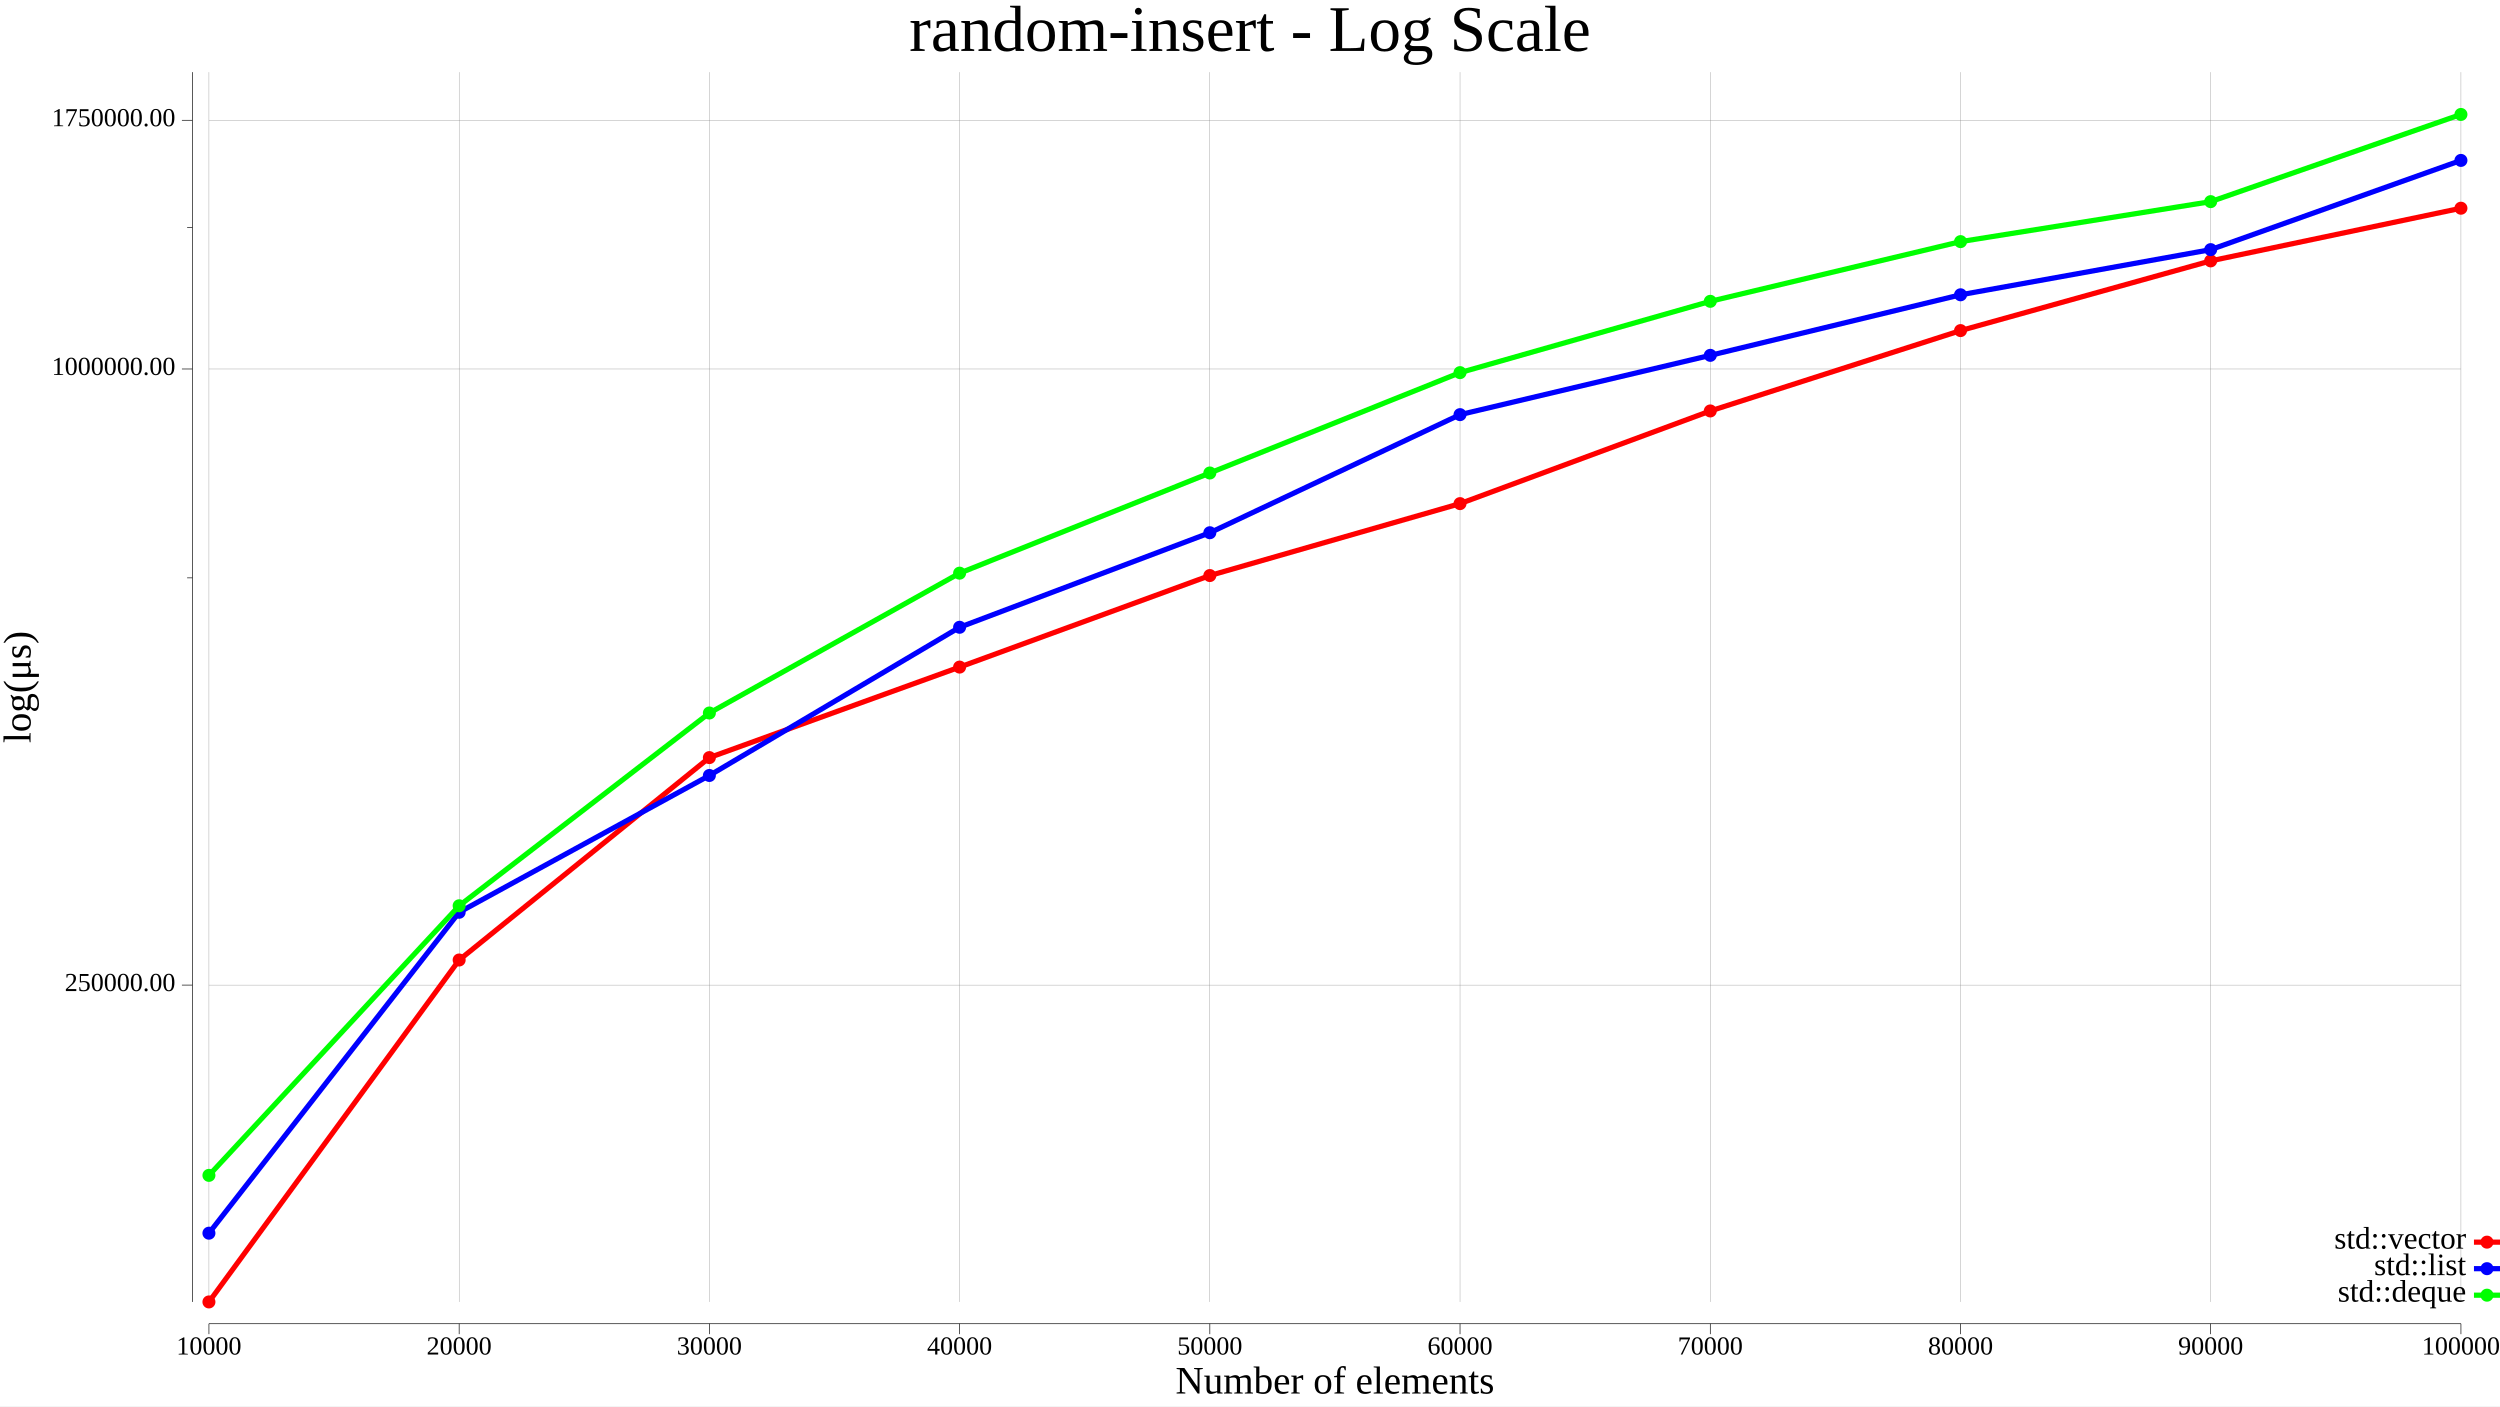
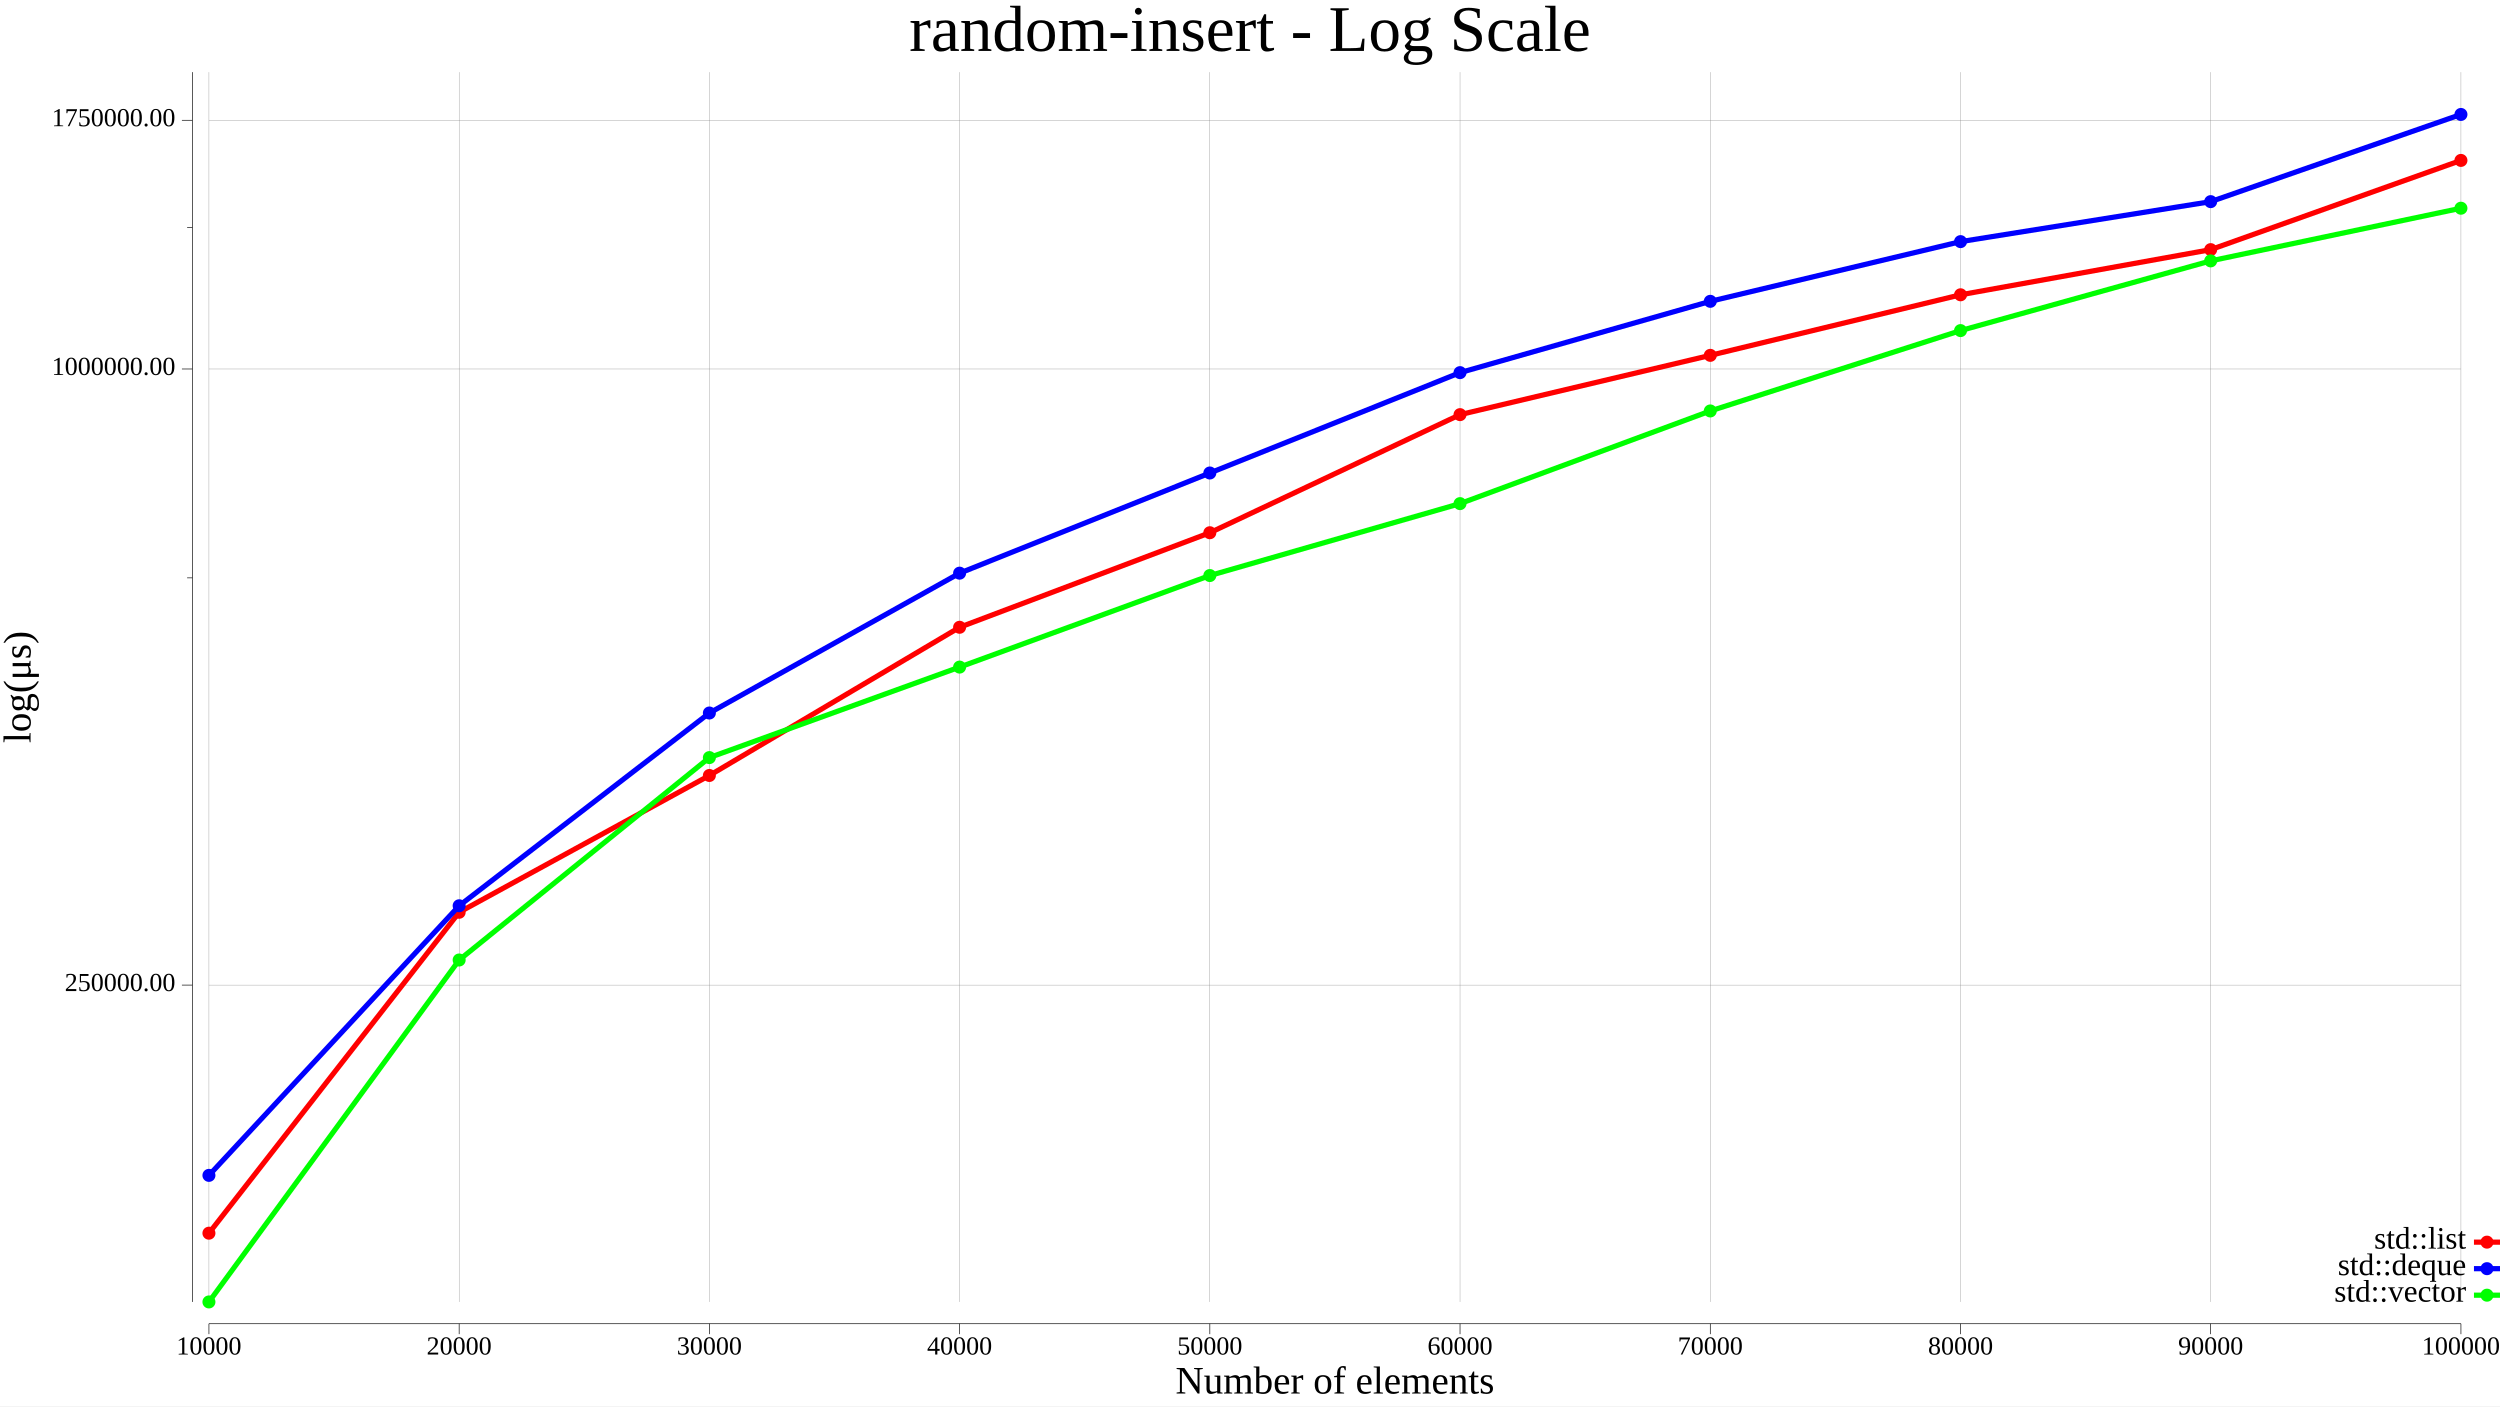
<svg xmlns="http://www.w3.org/2000/svg" width="1920pt" height="1080pt" viewBox="0 0 1920 1080">
  <g transform="scale(1, -1) translate(0, -1080)">
    <path d="M0,0L1920,0L1920,1080L0,1080Z" style="fill:#FFFFFF" />
    <text x="698.28" y="-1040.9" transform="scale(1, -1)" style="font-family:Liberation Serif;font-variant:normal;font-weight:normal;font-style:normal;font-size:50px">random-insert - Log Scale</text>
    <text x="902.77" y="-9.756" transform="scale(1, -1)" style="font-family:Liberation Serif;font-variant:normal;font-weight:normal;font-style:normal;font-size:30px">Number of elements</text>
    <text x="135.46" y="-39.727" transform="scale(1, -1)" style="font-family:Liberation Serif;font-variant:normal;font-weight:normal;font-style:normal;font-size:20px">10000</text>
    <text x="327.63" y="-39.727" transform="scale(1, -1)" style="font-family:Liberation Serif;font-variant:normal;font-weight:normal;font-style:normal;font-size:20px">20000</text>
    <text x="519.8" y="-39.727" transform="scale(1, -1)" style="font-family:Liberation Serif;font-variant:normal;font-weight:normal;font-style:normal;font-size:20px">30000</text>
    <text x="711.97" y="-39.727" transform="scale(1, -1)" style="font-family:Liberation Serif;font-variant:normal;font-weight:normal;font-style:normal;font-size:20px">40000</text>
    <text x="904.15" y="-39.727" transform="scale(1, -1)" style="font-family:Liberation Serif;font-variant:normal;font-weight:normal;font-style:normal;font-size:20px">50000</text>
    <text x="1096.3" y="-39.727" transform="scale(1, -1)" style="font-family:Liberation Serif;font-variant:normal;font-weight:normal;font-style:normal;font-size:20px">60000</text>
    <text x="1288.5" y="-39.727" transform="scale(1, -1)" style="font-family:Liberation Serif;font-variant:normal;font-weight:normal;font-style:normal;font-size:20px">70000</text>
    <text x="1480.7" y="-39.727" transform="scale(1, -1)" style="font-family:Liberation Serif;font-variant:normal;font-weight:normal;font-style:normal;font-size:20px">80000</text>
    <text x="1672.8" y="-39.727" transform="scale(1, -1)" style="font-family:Liberation Serif;font-variant:normal;font-weight:normal;font-style:normal;font-size:20px">90000</text>
    <text x="1860" y="-39.727" transform="scale(1, -1)" style="font-family:Liberation Serif;font-variant:normal;font-weight:normal;font-style:normal;font-size:20px">100000</text>
    <path d="M160.46,55.371L160.46,63.371" style="fill:none;stroke:#000000;stroke-width:0.5" />
    <path d="M352.63,55.371L352.63,63.371" style="fill:none;stroke:#000000;stroke-width:0.5" />
    <path d="M544.8,55.371L544.8,63.371" style="fill:none;stroke:#000000;stroke-width:0.5" />
    <path d="M736.97,55.371L736.97,63.371" style="fill:none;stroke:#000000;stroke-width:0.5" />
    <path d="M929.15,55.371L929.15,63.371" style="fill:none;stroke:#000000;stroke-width:0.5" />
    <path d="M1121.3,55.371L1121.3,63.371" style="fill:none;stroke:#000000;stroke-width:0.5" />
    <path d="M1313.5,55.371L1313.5,63.371" style="fill:none;stroke:#000000;stroke-width:0.5" />
    <path d="M1505.7,55.371L1505.7,63.371" style="fill:none;stroke:#000000;stroke-width:0.5" />
    <path d="M1697.8,55.371L1697.8,63.371" style="fill:none;stroke:#000000;stroke-width:0.5" />
    <path d="M1890,55.371L1890,63.371" style="fill:none;stroke:#000000;stroke-width:0.5" />
    <path d="M160.46,63.371L1890,63.371" style="fill:none;stroke:#000000;stroke-width:0.5" />
    <g transform="rotate(90)">
      <text x="509.33" y="23.467" transform="scale(1, -1)" style="font-family:Liberation Serif;font-variant:normal;font-weight:normal;font-style:normal;font-size:30px">log(μs)</text>
    </g>
    <text x="49.712" y="-318.88" transform="scale(1, -1)" style="font-family:Liberation Serif;font-variant:normal;font-weight:normal;font-style:normal;font-size:20px">250000.00</text>
    <text x="39.712" y="-792.05" transform="scale(1, -1)" style="font-family:Liberation Serif;font-variant:normal;font-weight:normal;font-style:normal;font-size:20px">1000000.00</text>
    <text x="39.712" y="-983.06" transform="scale(1, -1)" style="font-family:Liberation Serif;font-variant:normal;font-weight:normal;font-style:normal;font-size:20px">1750000.00</text>
    <path d="M139.71,323.45L147.71,323.45" style="fill:none;stroke:#000000;stroke-width:0.5" />
    <path d="M139.71,796.62L147.71,796.62" style="fill:none;stroke:#000000;stroke-width:0.5" />
    <path d="M139.71,987.63L147.71,987.63" style="fill:none;stroke:#000000;stroke-width:0.5" />
    <path d="M143.71,636.2L147.71,636.2" style="fill:none;stroke:#000000;stroke-width:0.5" />
    <path d="M143.71,905.32L147.71,905.32" style="fill:none;stroke:#000000;stroke-width:0.5" />
    <path d="M147.71,80.11L147.71,1024.6" style="fill:none;stroke:#000000;stroke-width:0.5" />
    <path d="M160.46,80.11L160.46,1024.6" style="fill:none;stroke:#808080;stroke-width:0.25" />
    <path d="M352.63,80.11L352.63,1024.6" style="fill:none;stroke:#808080;stroke-width:0.25" />
    <path d="M544.8,80.11L544.8,1024.6" style="fill:none;stroke:#808080;stroke-width:0.25" />
    <path d="M736.97,80.11L736.97,1024.6" style="fill:none;stroke:#808080;stroke-width:0.25" />
    <path d="M929.15,80.11L929.15,1024.6" style="fill:none;stroke:#808080;stroke-width:0.25" />
    <path d="M1121.3,80.11L1121.3,1024.6" style="fill:none;stroke:#808080;stroke-width:0.25" />
    <path d="M1313.5,80.11L1313.5,1024.6" style="fill:none;stroke:#808080;stroke-width:0.25" />
    <path d="M1505.7,80.11L1505.7,1024.6" style="fill:none;stroke:#808080;stroke-width:0.25" />
    <path d="M1697.8,80.11L1697.8,1024.6" style="fill:none;stroke:#808080;stroke-width:0.25" />
    <path d="M1890,80.11L1890,1024.6" style="fill:none;stroke:#808080;stroke-width:0.25" />
    <path d="M160.46,323.45L1890,323.45" style="fill:none;stroke:#808080;stroke-width:0.25" />
    <path d="M160.46,796.62L1890,796.62" style="fill:none;stroke:#808080;stroke-width:0.25" />
    <path d="M160.46,987.63L1890,987.63" style="fill:none;stroke:#808080;stroke-width:0.25" />
-     <path d="M160.46,80.11L352.63,342.72L544.8,498.17L736.97,567.67L929.15,637.98L1121.3,693.22L1313.5,764.39L1505.7,826.1L1697.8,879.64L1890,920.09" style="fill:none;stroke:#FF0000;stroke-width:4" />
-     <path d="M165.46,80.11A5,5 0 1 1 155.46,80.11A5,5 0 1 1 165.46,80.11Z" style="fill:#FF0000" />
-     <path d="M357.63,342.72A5,5 0 1 1 347.63,342.72A5,5 0 1 1 357.63,342.72Z" style="fill:#FF0000" />
-     <path d="M549.8,498.17A5,5 0 1 1 539.8,498.17A5,5 0 1 1 549.8,498.17Z" style="fill:#FF0000" />
-     <path d="M741.97,567.67A5,5 0 1 1 731.97,567.67A5,5 0 1 1 741.97,567.67Z" style="fill:#FF0000" />
-     <path d="M934.15,637.98A5,5 0 1 1 924.15,637.98A5,5 0 1 1 934.15,637.98Z" style="fill:#FF0000" />
-     <path d="M1126.3,693.22A5,5 0 1 1 1116.3,693.22A5,5 0 1 1 1126.3,693.22Z" style="fill:#FF0000" />
-     <path d="M1318.5,764.39A5,5 0 1 1 1308.5,764.39A5,5 0 1 1 1318.5,764.39Z" style="fill:#FF0000" />
-     <path d="M1510.7,826.1A5,5 0 1 1 1500.7,826.1A5,5 0 1 1 1510.7,826.1Z" style="fill:#FF0000" />
-     <path d="M1702.8,879.64A5,5 0 1 1 1692.8,879.64A5,5 0 1 1 1702.8,879.64Z" style="fill:#FF0000" />
-     <path d="M1895,920.09A5,5 0 1 1 1885,920.09A5,5 0 1 1 1895,920.09Z" style="fill:#FF0000" />
-     <path d="M160.46,132.91L352.63,379.37L544.8,484.43L736.97,598.25L929.15,670.86L1121.3,761.56L1313.5,807.09L1505.7,853.6L1697.8,888.28L1890,956.8" style="fill:none;stroke:#0000FF;stroke-width:4" />
-     <path d="M165.46,132.91A5,5 0 1 1 155.46,132.91A5,5 0 1 1 165.46,132.91Z" style="fill:#0000FF" />
-     <path d="M357.63,379.37A5,5 0 1 1 347.63,379.37A5,5 0 1 1 357.63,379.37Z" style="fill:#0000FF" />
-     <path d="M549.8,484.43A5,5 0 1 1 539.8,484.43A5,5 0 1 1 549.8,484.43Z" style="fill:#0000FF" />
-     <path d="M741.97,598.25A5,5 0 1 1 731.97,598.25A5,5 0 1 1 741.97,598.25Z" style="fill:#0000FF" />
-     <path d="M934.15,670.86A5,5 0 1 1 924.15,670.86A5,5 0 1 1 934.15,670.86Z" style="fill:#0000FF" />
-     <path d="M1126.3,761.56A5,5 0 1 1 1116.3,761.56A5,5 0 1 1 1126.3,761.56Z" style="fill:#0000FF" />
-     <path d="M1318.5,807.09A5,5 0 1 1 1308.5,807.09A5,5 0 1 1 1318.5,807.09Z" style="fill:#0000FF" />
-     <path d="M1510.7,853.6A5,5 0 1 1 1500.7,853.6A5,5 0 1 1 1510.7,853.6Z" style="fill:#0000FF" />
-     <path d="M1702.8,888.28A5,5 0 1 1 1692.8,888.28A5,5 0 1 1 1702.8,888.28Z" style="fill:#0000FF" />
-     <path d="M1895,956.8A5,5 0 1 1 1885,956.8A5,5 0 1 1 1895,956.8Z" style="fill:#0000FF" />
-     <path d="M160.46,177.31L352.63,384.37L544.8,532.41L736.97,639.81L929.15,716.74L1121.3,793.82L1313.5,848.58L1505.7,894.43L1697.8,925.14L1890,992.1" style="fill:none;stroke:#00FF00;stroke-width:4" />
-     <path d="M165.46,177.31A5,5 0 1 1 155.46,177.31A5,5 0 1 1 165.46,177.31Z" style="fill:#00FF00" />
-     <path d="M357.63,384.37A5,5 0 1 1 347.63,384.37A5,5 0 1 1 357.63,384.37Z" style="fill:#00FF00" />
-     <path d="M549.8,532.41A5,5 0 1 1 539.8,532.41A5,5 0 1 1 549.8,532.41Z" style="fill:#00FF00" />
-     <path d="M741.97,639.81A5,5 0 1 1 731.97,639.81A5,5 0 1 1 741.97,639.81Z" style="fill:#00FF00" />
-     <path d="M934.15,716.74A5,5 0 1 1 924.15,716.74A5,5 0 1 1 934.15,716.74Z" style="fill:#00FF00" />
-     <path d="M1126.3,793.82A5,5 0 1 1 1116.3,793.82A5,5 0 1 1 1126.3,793.82Z" style="fill:#00FF00" />
-     <path d="M1318.5,848.58A5,5 0 1 1 1308.5,848.58A5,5 0 1 1 1318.5,848.58Z" style="fill:#00FF00" />
-     <path d="M1510.7,894.43A5,5 0 1 1 1500.7,894.43A5,5 0 1 1 1510.7,894.43Z" style="fill:#00FF00" />
-     <path d="M1702.8,925.14A5,5 0 1 1 1692.8,925.14A5,5 0 1 1 1702.8,925.14Z" style="fill:#00FF00" />
-     <path d="M1895,992.1A5,5 0 1 1 1885,992.1A5,5 0 1 1 1895,992.1Z" style="fill:#00FF00" />
+     <path d="M160.46,132.91L352.63,379.37L544.8,484.43L736.97,598.25L929.15,670.86L1121.3,761.56L1313.5,807.09L1505.7,853.6L1697.8,888.28L1890,956.8" style="fill:none;stroke:#FF0000;stroke-width:4" />
+     <path d="M165.46,132.91A5,5 0 1 1 155.46,132.91A5,5 0 1 1 165.46,132.91Z" style="fill:#FF0000" />
+     <path d="M357.63,379.37A5,5 0 1 1 347.63,379.37A5,5 0 1 1 357.63,379.37Z" style="fill:#FF0000" />
+     <path d="M549.8,484.43A5,5 0 1 1 539.8,484.43A5,5 0 1 1 549.8,484.43Z" style="fill:#FF0000" />
+     <path d="M741.97,598.25A5,5 0 1 1 731.97,598.25A5,5 0 1 1 741.97,598.25Z" style="fill:#FF0000" />
+     <path d="M934.15,670.86A5,5 0 1 1 924.15,670.86A5,5 0 1 1 934.15,670.86Z" style="fill:#FF0000" />
+     <path d="M1126.3,761.56A5,5 0 1 1 1116.3,761.56A5,5 0 1 1 1126.3,761.56Z" style="fill:#FF0000" />
+     <path d="M1318.5,807.09A5,5 0 1 1 1308.5,807.09A5,5 0 1 1 1318.5,807.09Z" style="fill:#FF0000" />
+     <path d="M1510.7,853.6A5,5 0 1 1 1500.7,853.6A5,5 0 1 1 1510.7,853.6Z" style="fill:#FF0000" />
+     <path d="M1702.8,888.28A5,5 0 1 1 1692.8,888.28A5,5 0 1 1 1702.8,888.28Z" style="fill:#FF0000" />
+     <path d="M1895,956.8A5,5 0 1 1 1885,956.8A5,5 0 1 1 1895,956.8Z" style="fill:#FF0000" />
+     <path d="M160.46,177.31L352.63,384.37L544.8,532.41L736.97,639.81L929.15,716.74L1121.3,793.82L1313.5,848.58L1505.7,894.43L1697.8,925.14L1890,992.1" style="fill:none;stroke:#0000FF;stroke-width:4" />
+     <path d="M165.46,177.31A5,5 0 1 1 155.46,177.31A5,5 0 1 1 165.46,177.31Z" style="fill:#0000FF" />
+     <path d="M357.63,384.37A5,5 0 1 1 347.63,384.37A5,5 0 1 1 357.63,384.37Z" style="fill:#0000FF" />
+     <path d="M549.8,532.41A5,5 0 1 1 539.8,532.41A5,5 0 1 1 549.8,532.41Z" style="fill:#0000FF" />
+     <path d="M741.97,639.81A5,5 0 1 1 731.97,639.81A5,5 0 1 1 741.97,639.81Z" style="fill:#0000FF" />
+     <path d="M934.15,716.74A5,5 0 1 1 924.15,716.74A5,5 0 1 1 934.15,716.74Z" style="fill:#0000FF" />
+     <path d="M1126.3,793.82A5,5 0 1 1 1116.3,793.82A5,5 0 1 1 1126.3,793.82Z" style="fill:#0000FF" />
+     <path d="M1318.5,848.58A5,5 0 1 1 1308.5,848.58A5,5 0 1 1 1318.5,848.58Z" style="fill:#0000FF" />
+     <path d="M1510.7,894.43A5,5 0 1 1 1500.7,894.43A5,5 0 1 1 1510.7,894.43Z" style="fill:#0000FF" />
+     <path d="M1702.8,925.14A5,5 0 1 1 1692.8,925.14A5,5 0 1 1 1702.8,925.14Z" style="fill:#0000FF" />
+     <path d="M1895,992.1A5,5 0 1 1 1885,992.1A5,5 0 1 1 1895,992.1Z" style="fill:#0000FF" />
+     <path d="M160.46,80.11L352.63,342.72L544.8,498.17L736.97,567.67L929.15,637.98L1121.3,693.22L1313.5,764.39L1505.7,826.1L1697.8,879.64L1890,920.09" style="fill:none;stroke:#00FF00;stroke-width:4" />
+     <path d="M165.46,80.11A5,5 0 1 1 155.46,80.11A5,5 0 1 1 165.46,80.11Z" style="fill:#00FF00" />
+     <path d="M357.63,342.72A5,5 0 1 1 347.63,342.72A5,5 0 1 1 357.63,342.72Z" style="fill:#00FF00" />
+     <path d="M549.8,498.17A5,5 0 1 1 539.8,498.17A5,5 0 1 1 549.8,498.17Z" style="fill:#00FF00" />
+     <path d="M741.97,567.67A5,5 0 1 1 731.97,567.67A5,5 0 1 1 741.97,567.67Z" style="fill:#00FF00" />
+     <path d="M934.15,637.98A5,5 0 1 1 924.15,637.98A5,5 0 1 1 934.15,637.98Z" style="fill:#00FF00" />
+     <path d="M1126.3,693.22A5,5 0 1 1 1116.3,693.22A5,5 0 1 1 1126.3,693.22Z" style="fill:#00FF00" />
+     <path d="M1318.5,764.39A5,5 0 1 1 1308.5,764.39A5,5 0 1 1 1318.5,764.39Z" style="fill:#00FF00" />
+     <path d="M1510.7,826.1A5,5 0 1 1 1500.7,826.1A5,5 0 1 1 1510.7,826.1Z" style="fill:#00FF00" />
+     <path d="M1702.8,879.64A5,5 0 1 1 1692.8,879.64A5,5 0 1 1 1702.8,879.64Z" style="fill:#00FF00" />
+     <path d="M1895,920.09A5,5 0 1 1 1885,920.09A5,5 0 1 1 1895,920.09Z" style="fill:#00FF00" />
    <path d="M1900,126.03L1920,126.03" style="fill:none;stroke:#FF0000;stroke-width:4" />
    <path d="M1915,126.03A5,5 0 1 1 1905,126.03A5,5 0 1 1 1915,126.03Z" style="fill:#FF0000" />
-     <text x="1792.7" y="-121.05" transform="scale(1, -1)" style="font-family:Liberation Serif;font-variant:normal;font-weight:normal;font-style:normal;font-size:24px">std::vector</text>
+     <text x="1823.3" y="-121.05" transform="scale(1, -1)" style="font-family:Liberation Serif;font-variant:normal;font-weight:normal;font-style:normal;font-size:24px">std::list</text>
    <path d="M1900,105.66L1920,105.66" style="fill:none;stroke:#0000FF;stroke-width:4" />
    <path d="M1915,105.66A5,5 0 1 1 1905,105.66A5,5 0 1 1 1915,105.66Z" style="fill:#0000FF" />
-     <text x="1823.3" y="-100.69" transform="scale(1, -1)" style="font-family:Liberation Serif;font-variant:normal;font-weight:normal;font-style:normal;font-size:24px">std::list</text>
+     <text x="1795.4" y="-100.69" transform="scale(1, -1)" style="font-family:Liberation Serif;font-variant:normal;font-weight:normal;font-style:normal;font-size:24px">std::deque</text>
    <path d="M1900,85.294L1920,85.294" style="fill:none;stroke:#00FF00;stroke-width:4" />
    <path d="M1915,85.294A5,5 0 1 1 1905,85.294A5,5 0 1 1 1915,85.294Z" style="fill:#00FF00" />
-     <text x="1795.4" y="-80.319" transform="scale(1, -1)" style="font-family:Liberation Serif;font-variant:normal;font-weight:normal;font-style:normal;font-size:24px">std::deque</text>
+     <text x="1792.7" y="-80.319" transform="scale(1, -1)" style="font-family:Liberation Serif;font-variant:normal;font-weight:normal;font-style:normal;font-size:24px">std::vector</text>
  </g>
</svg>
